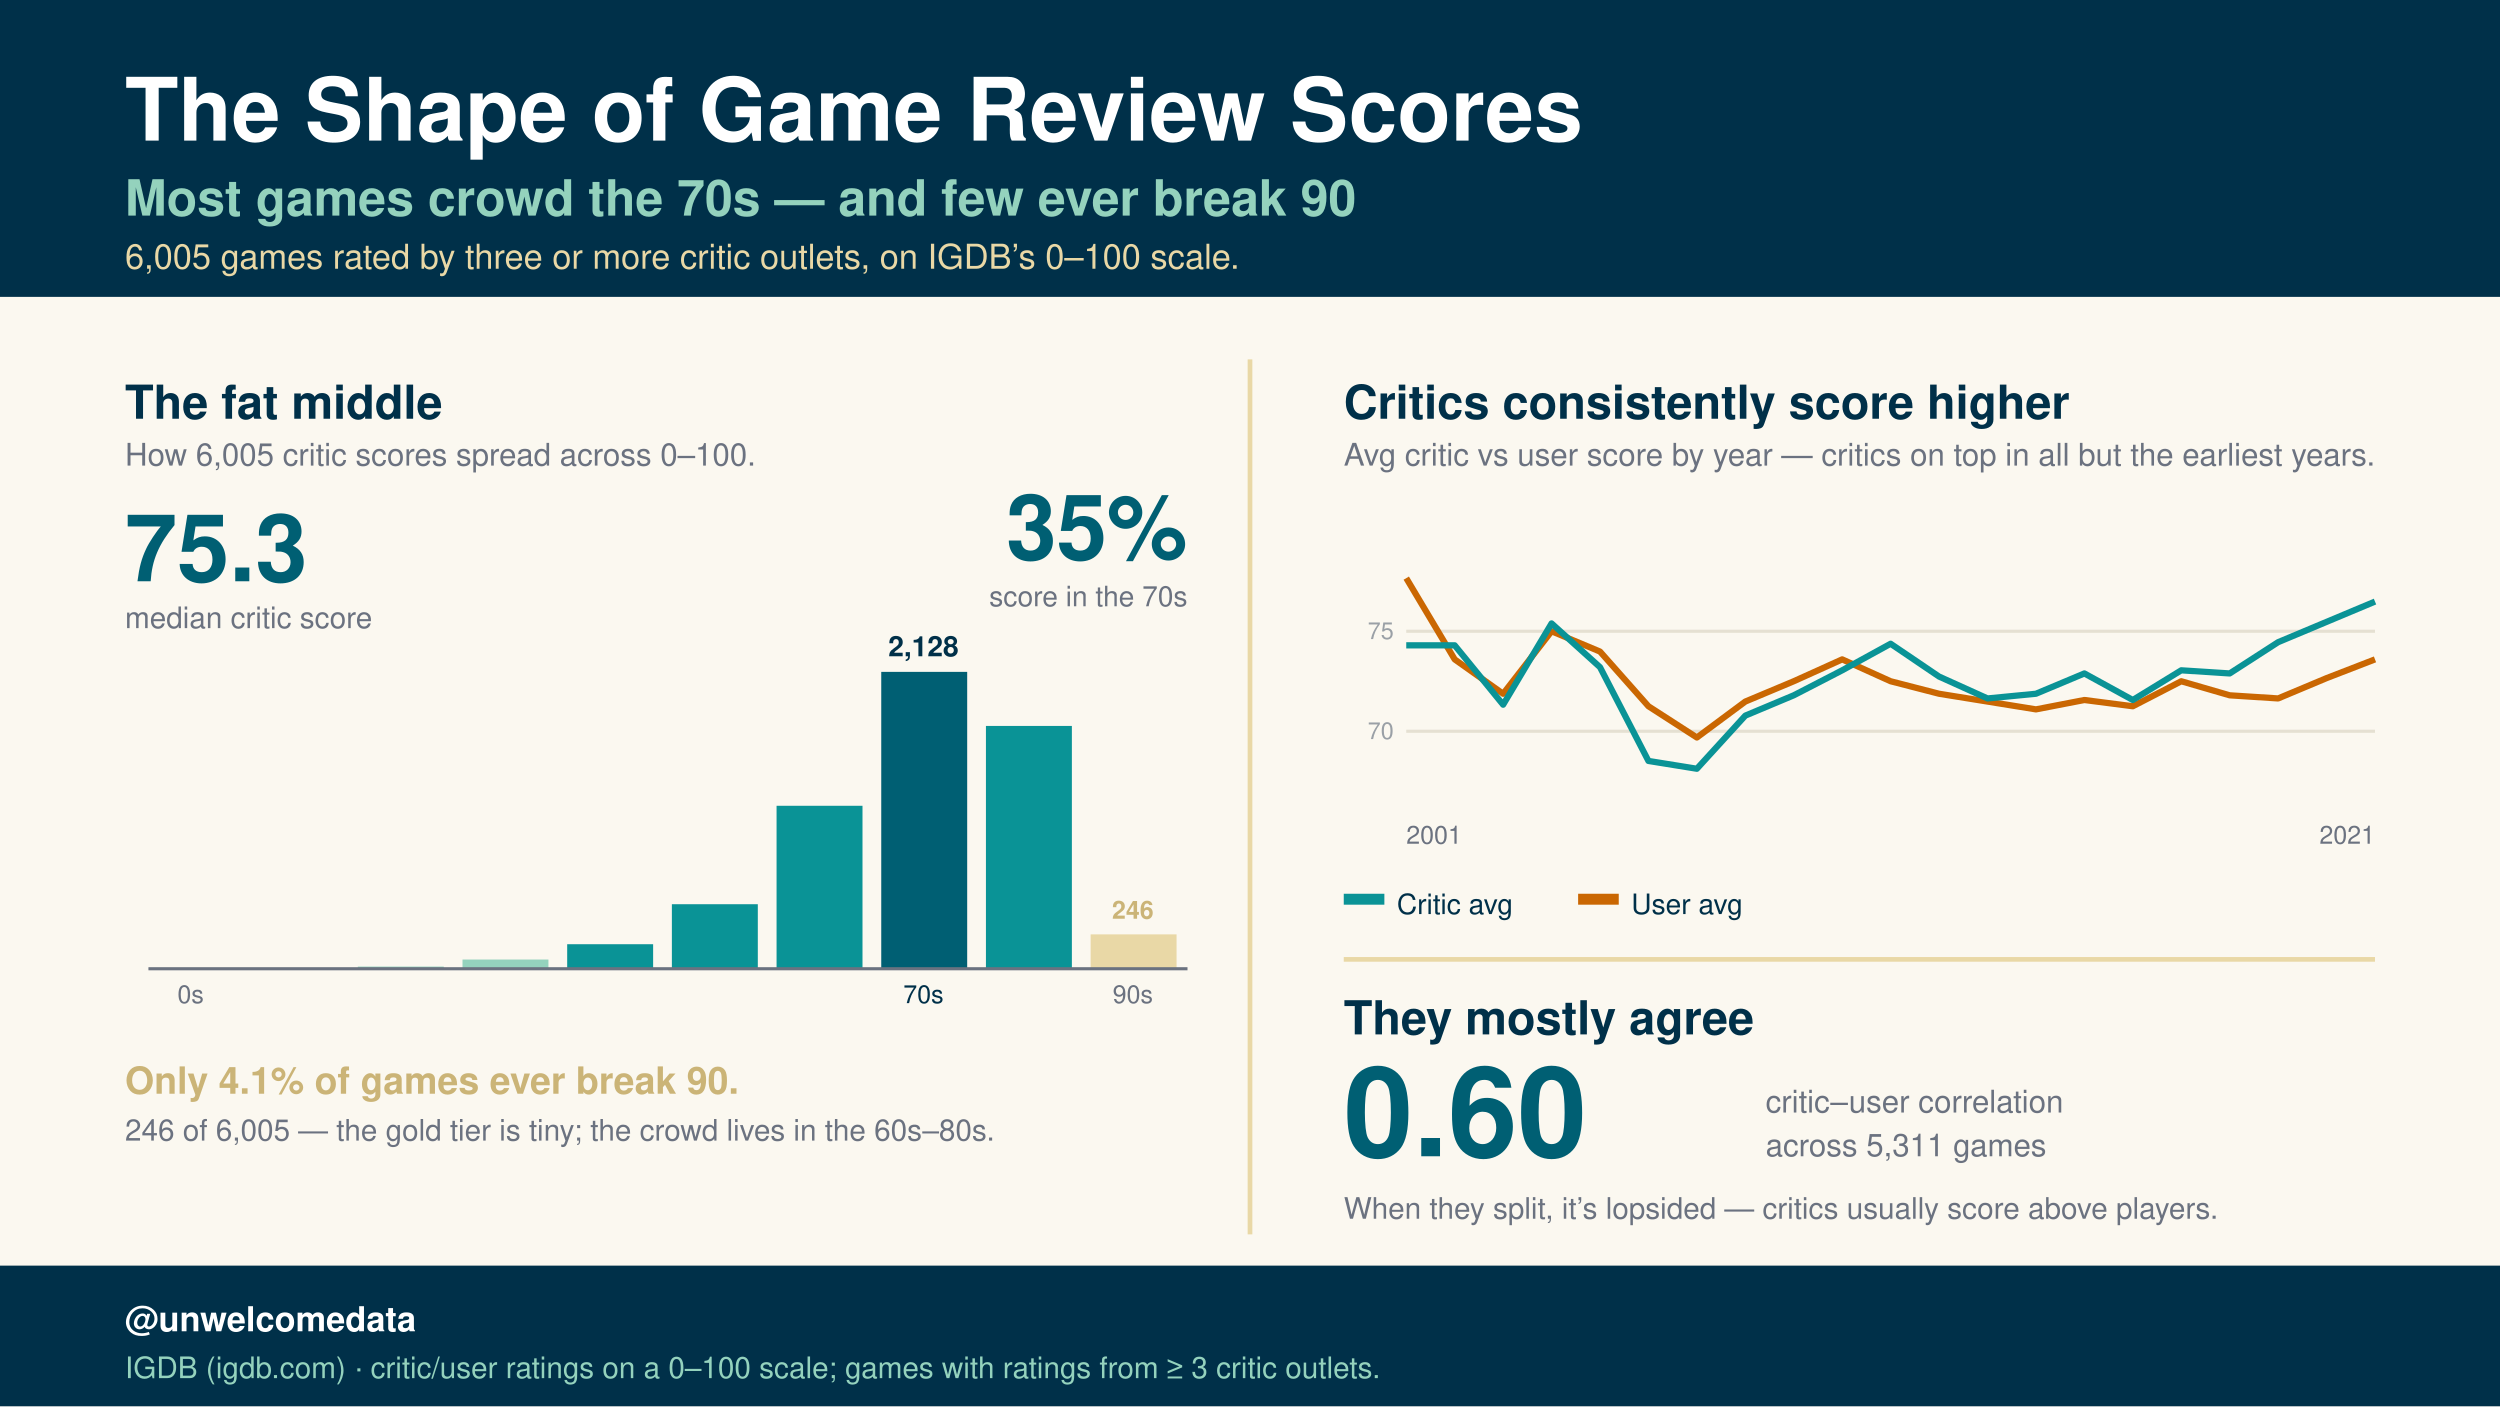
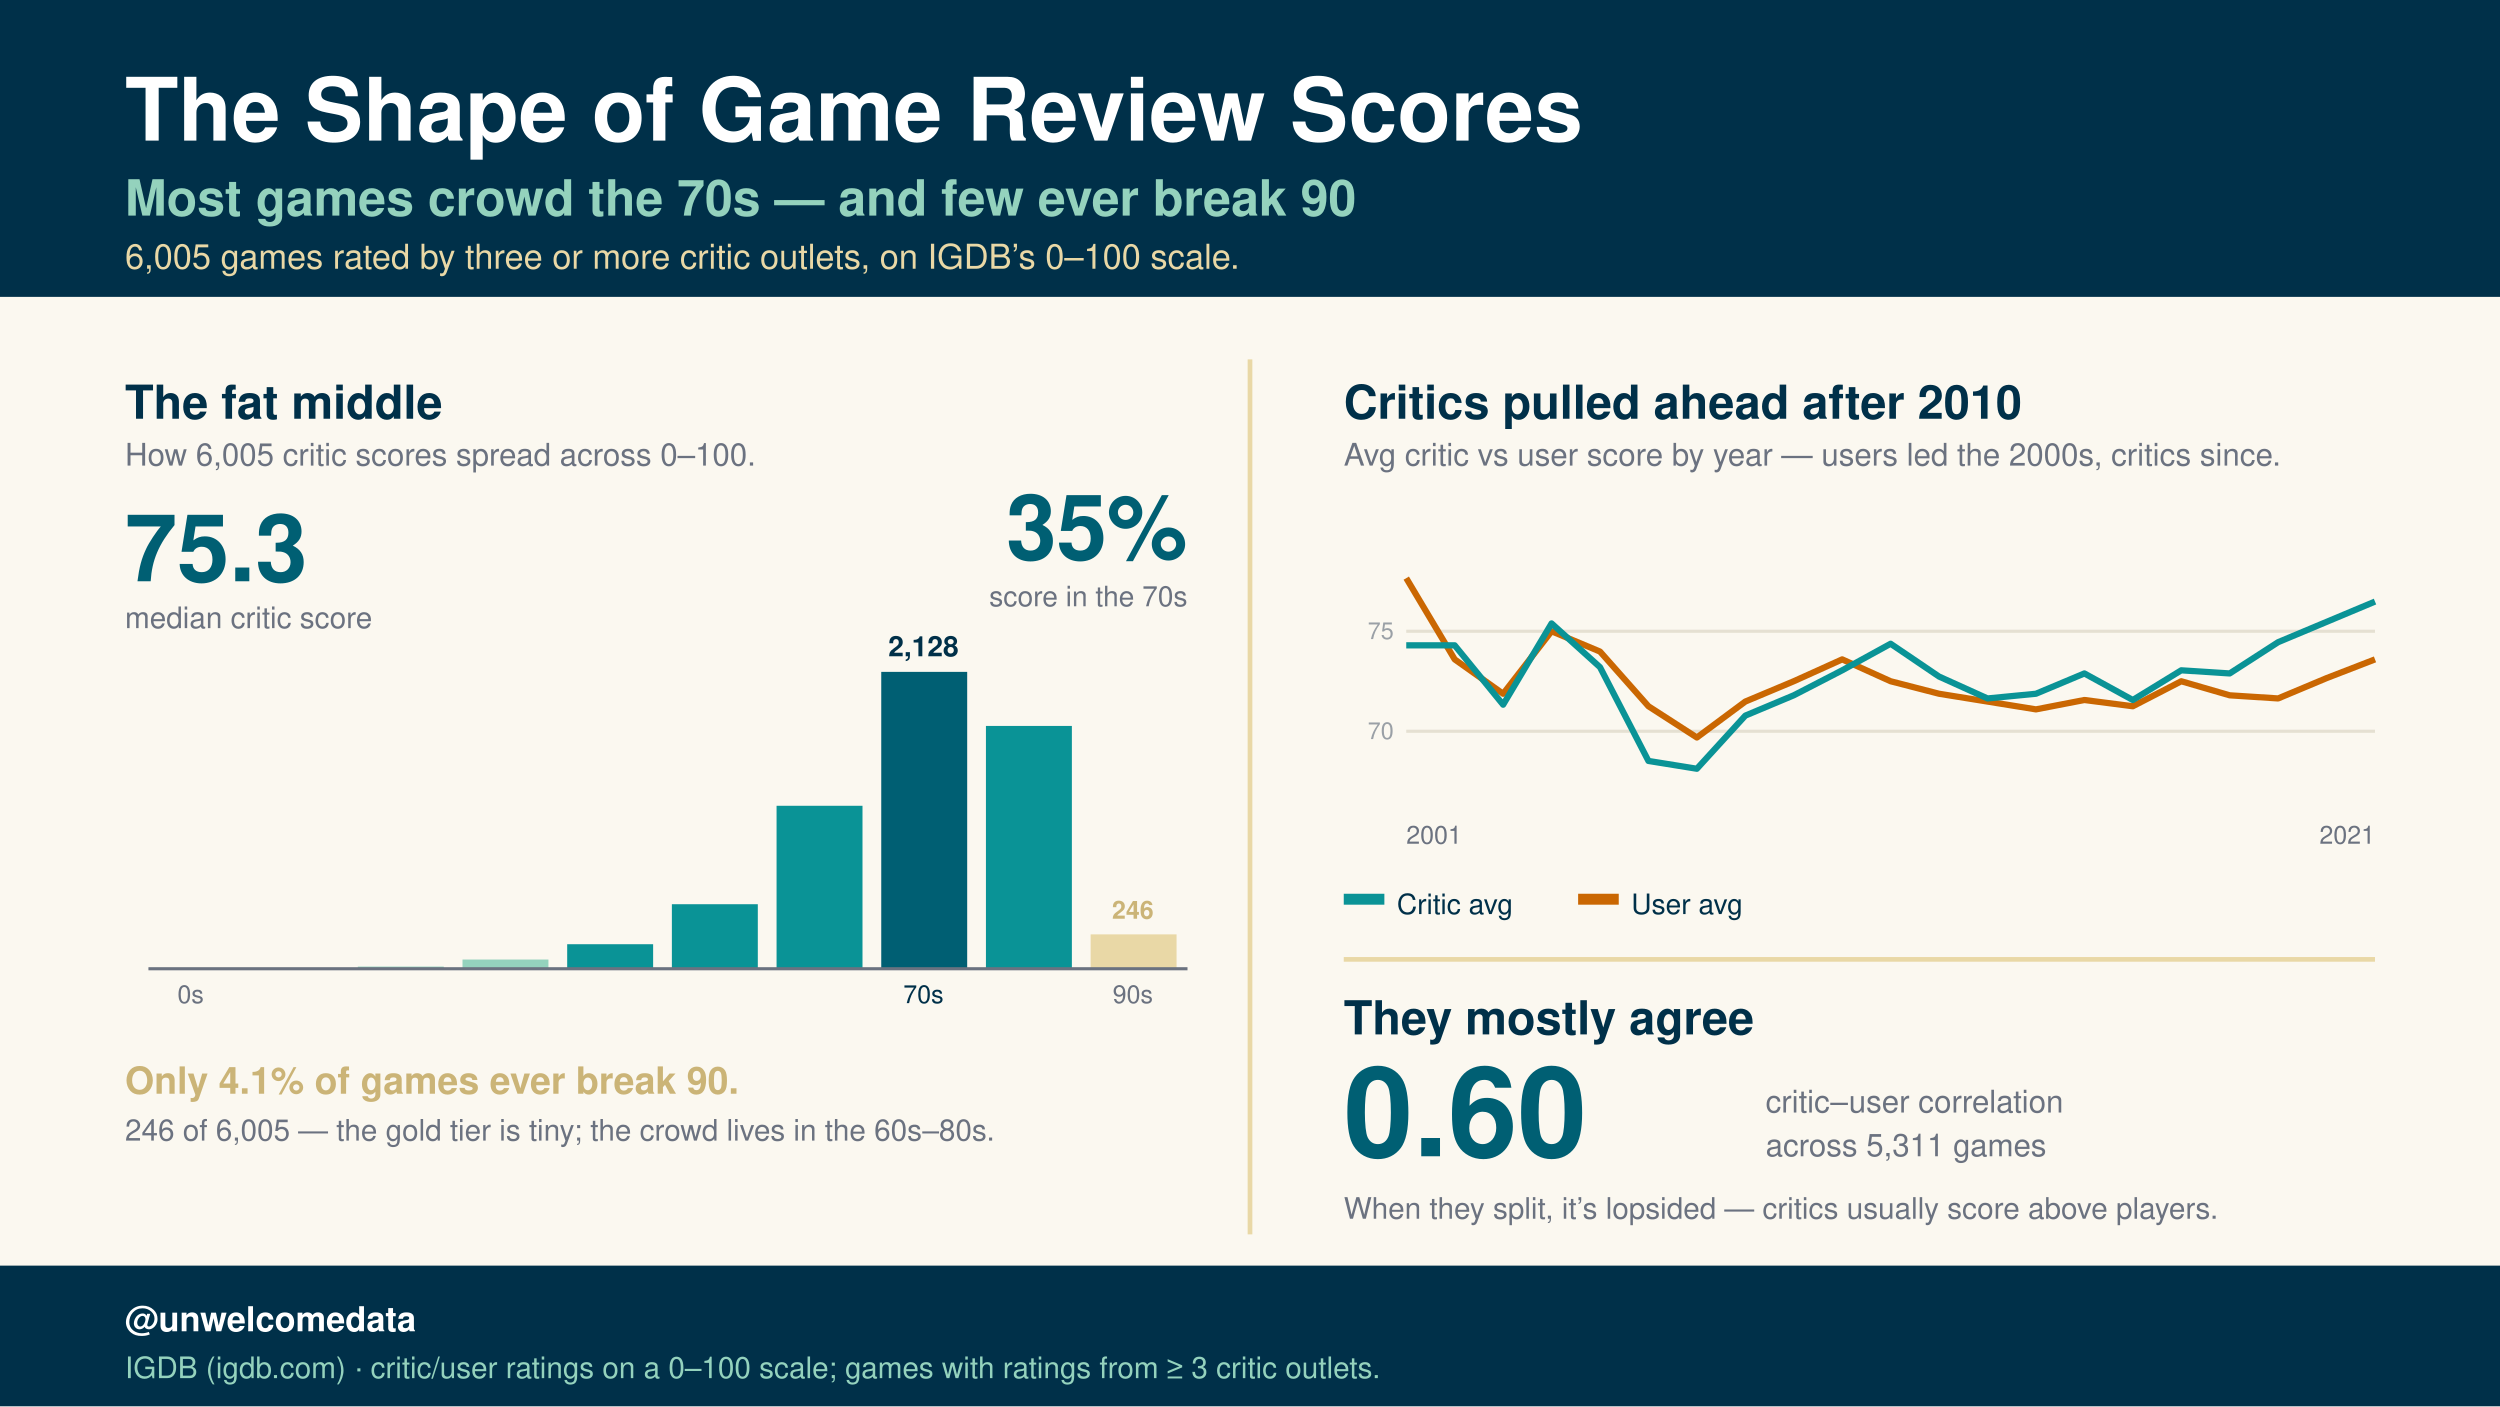
<svg xmlns="http://www.w3.org/2000/svg" width="1600" height="900" viewBox="0 0 1600 900" font-family="Helvetica, Arial, sans-serif">
  <rect width="1600" height="900" fill="#FBF8F0" />
  <rect x="0" y="0" width="1600" height="190" fill="#003049" />
  <text x="80" y="90" fill="#FFFFFF" font-size="56" font-weight="bold">The Shape of Game Review Scores</text>
  <text x="80" y="138" fill="#94D2BD" font-size="32" font-weight="bold">Most games crowd the 70s — and few ever break 90</text>
  <text x="80" y="172" fill="#E9D8A6" font-size="22">6,005 games rated by three or more critic outlets, on IGDB’s 0–100 scale.</text>
  <line x1="800" y1="230" x2="800" y2="790" stroke="#E9D8A6" stroke-width="3" />
  <text x="80" y="268" fill="#003049" font-size="30" font-weight="bold">The fat middle</text>
  <text x="80" y="298" fill="#6B7280" font-size="20">How 6,005 critic scores spread across 0–100.</text>
  <text x="80" y="372" fill="#005F73" font-size="60" font-weight="bold">75.3</text>
  <text x="80" y="402" fill="#6B7280" font-size="19">median critic score</text>
  <text x="760" y="358" fill="#005F73" font-size="58" font-weight="bold" text-anchor="end">35%</text>
  <text x="760" y="388" fill="#6B7280" font-size="18" text-anchor="end">score in the 70s</text>
  <rect x="95" y="619.9" width="55" height="0.1" fill="#94D2BD" />
  <rect x="162" y="619.7" width="55" height="0.3" fill="#94D2BD" />
  <rect x="229" y="618.6" width="55" height="1.4" fill="#94D2BD" />
  <rect x="296" y="614.1" width="55" height="5.9" fill="#94D2BD" />
  <rect x="363" y="604.3" width="55" height="15.7" fill="#0A9396" />
  <rect x="430" y="578.7" width="55" height="41.3" fill="#0A9396" />
  <rect x="497" y="515.7" width="55" height="104.3" fill="#0A9396" />
  <rect x="564" y="430.0" width="55" height="190.0" fill="#005F73" />
  <rect x="631" y="464.6" width="55" height="155.4" fill="#0A9396" />
  <rect x="698" y="598.0" width="55" height="22.0" fill="#E9D8A6" />
  <line x1="95" y1="620" x2="760" y2="620" stroke="#6B7280" stroke-width="2" />
  <text x="591" y="420" fill="#003049" font-size="18" font-weight="bold" text-anchor="middle">2,128</text>
  <text x="591" y="642" fill="#003049" font-size="16" text-anchor="middle">70s</text>
  <text x="725" y="588" fill="#CBB477" font-size="16" font-weight="bold" text-anchor="middle">246</text>
  <text x="725" y="642" fill="#6B7280" font-size="16" text-anchor="middle">90s</text>
  <text x="122" y="642" fill="#6B7280" font-size="16" text-anchor="middle">0s</text>
  <text x="80" y="700" fill="#CBB477" font-size="24" font-weight="bold">Only 4.1% of games ever break 90.</text>
  <text x="80" y="730" fill="#6B7280" font-size="19">246 of 6,005 — the gold tier is tiny; the crowd lives in the 60s–80s.</text>
-   <text x="860" y="268" fill="#003049" font-size="30" font-weight="bold">Critics consistently score higher</text>
-   <text x="860" y="298" fill="#6B7280" font-size="20">Avg critic vs user score by year — critics on top in all but the earliest years.</text>
+   <text x="860" y="268" fill="#003049" font-size="30" font-weight="bold">Critics pulled ahead after 2010</text>
+   <text x="860" y="298" fill="#6B7280" font-size="20">Avg critic vs user score by year — users led the 2000s, critics since.</text>
  <line x1="900" y1="468" x2="1520" y2="468" stroke="#E5E0D2" stroke-width="2" />
  <text x="892" y="473" fill="#9AA0A6" font-size="15" text-anchor="end">70</text>
  <line x1="900" y1="404" x2="1520" y2="404" stroke="#E5E0D2" stroke-width="2" />
  <text x="892" y="409" fill="#9AA0A6" font-size="15" text-anchor="end">75</text>
  <polyline fill="none" stroke="#CA6702" stroke-width="4" stroke-linejoin="round" points="900,370 931,422 962,444 993,404 1024,417 1055,452 1086,472 1117,449 1148,436 1179,422 1210,436 1241,444 1272,449 1303,454 1334,448 1365,452 1396,436 1427,445 1458,447 1489,434 1520,422" />
  <polyline fill="none" stroke="#0A9396" stroke-width="4" stroke-linejoin="round" points="900,413 931,413 962,451 993,399 1024,427 1055,487 1086,492 1117,458 1148,445 1179,429 1210,412 1241,433 1272,447 1303,444 1334,431 1365,448 1396,429 1427,431 1458,411 1489,398 1520,385" />
  <text x="900" y="540" fill="#6B7280" font-size="16" text-anchor="start">2001</text>
  <text x="1520" y="540" fill="#6B7280" font-size="16" text-anchor="end">2021</text>
  <rect x="860" y="572" width="26" height="7" fill="#0A9396" />
  <text x="894" y="585" fill="#003049" font-size="18">Critic avg</text>
  <rect x="1010" y="572" width="26" height="7" fill="#CA6702" />
  <text x="1044" y="585" fill="#003049" font-size="18">User avg</text>
  <line x1="860" y1="614" x2="1520" y2="614" stroke="#E9D8A6" stroke-width="3" />
  <text x="860" y="662" fill="#003049" font-size="30" font-weight="bold">They mostly agree</text>
  <text x="860" y="740" fill="#005F73" font-size="80" font-weight="bold">0.60</text>
  <text x="1130" y="712" fill="#6B7280" font-size="20">critic–user correlation</text>
  <text x="1130" y="740" fill="#6B7280" font-size="20">across 5,311 games</text>
  <text x="860" y="780" fill="#6B7280" font-size="19">When they split, it’s lopsided — critics usually score above players.</text>
  <rect x="0" y="810" width="1600" height="90" fill="#003049" />
  <text x="80" y="852" fill="#FFFFFF" font-size="22" font-weight="bold">@unwelcomedata</text>
  <text x="80" y="882" fill="#94D2BD" font-size="19">IGDB (igdb.com) · critic/user ratings on a 0–100 scale; games with ratings from ≥ 3 critic outlets.</text>
</svg>
